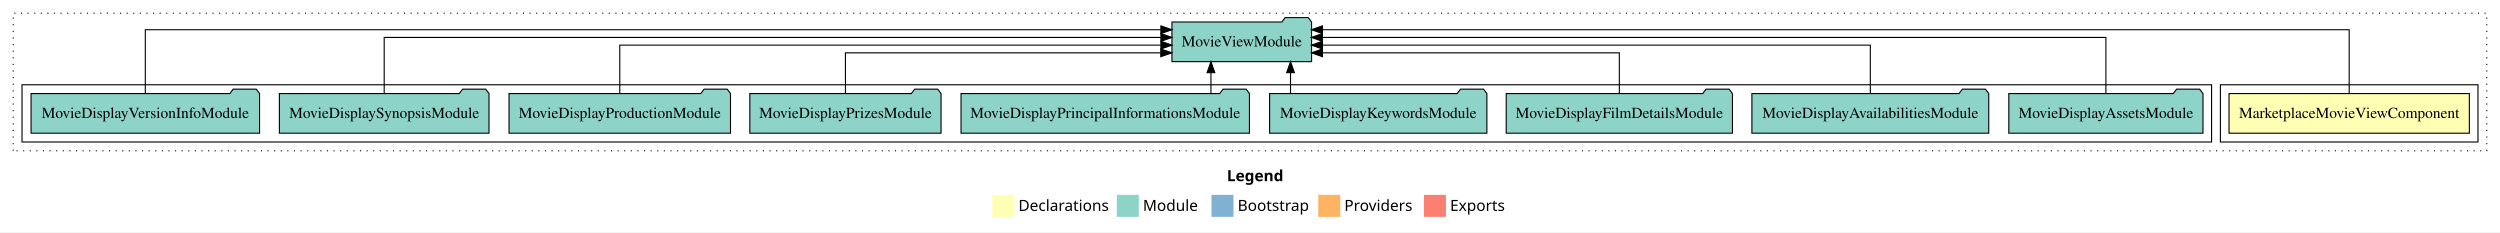
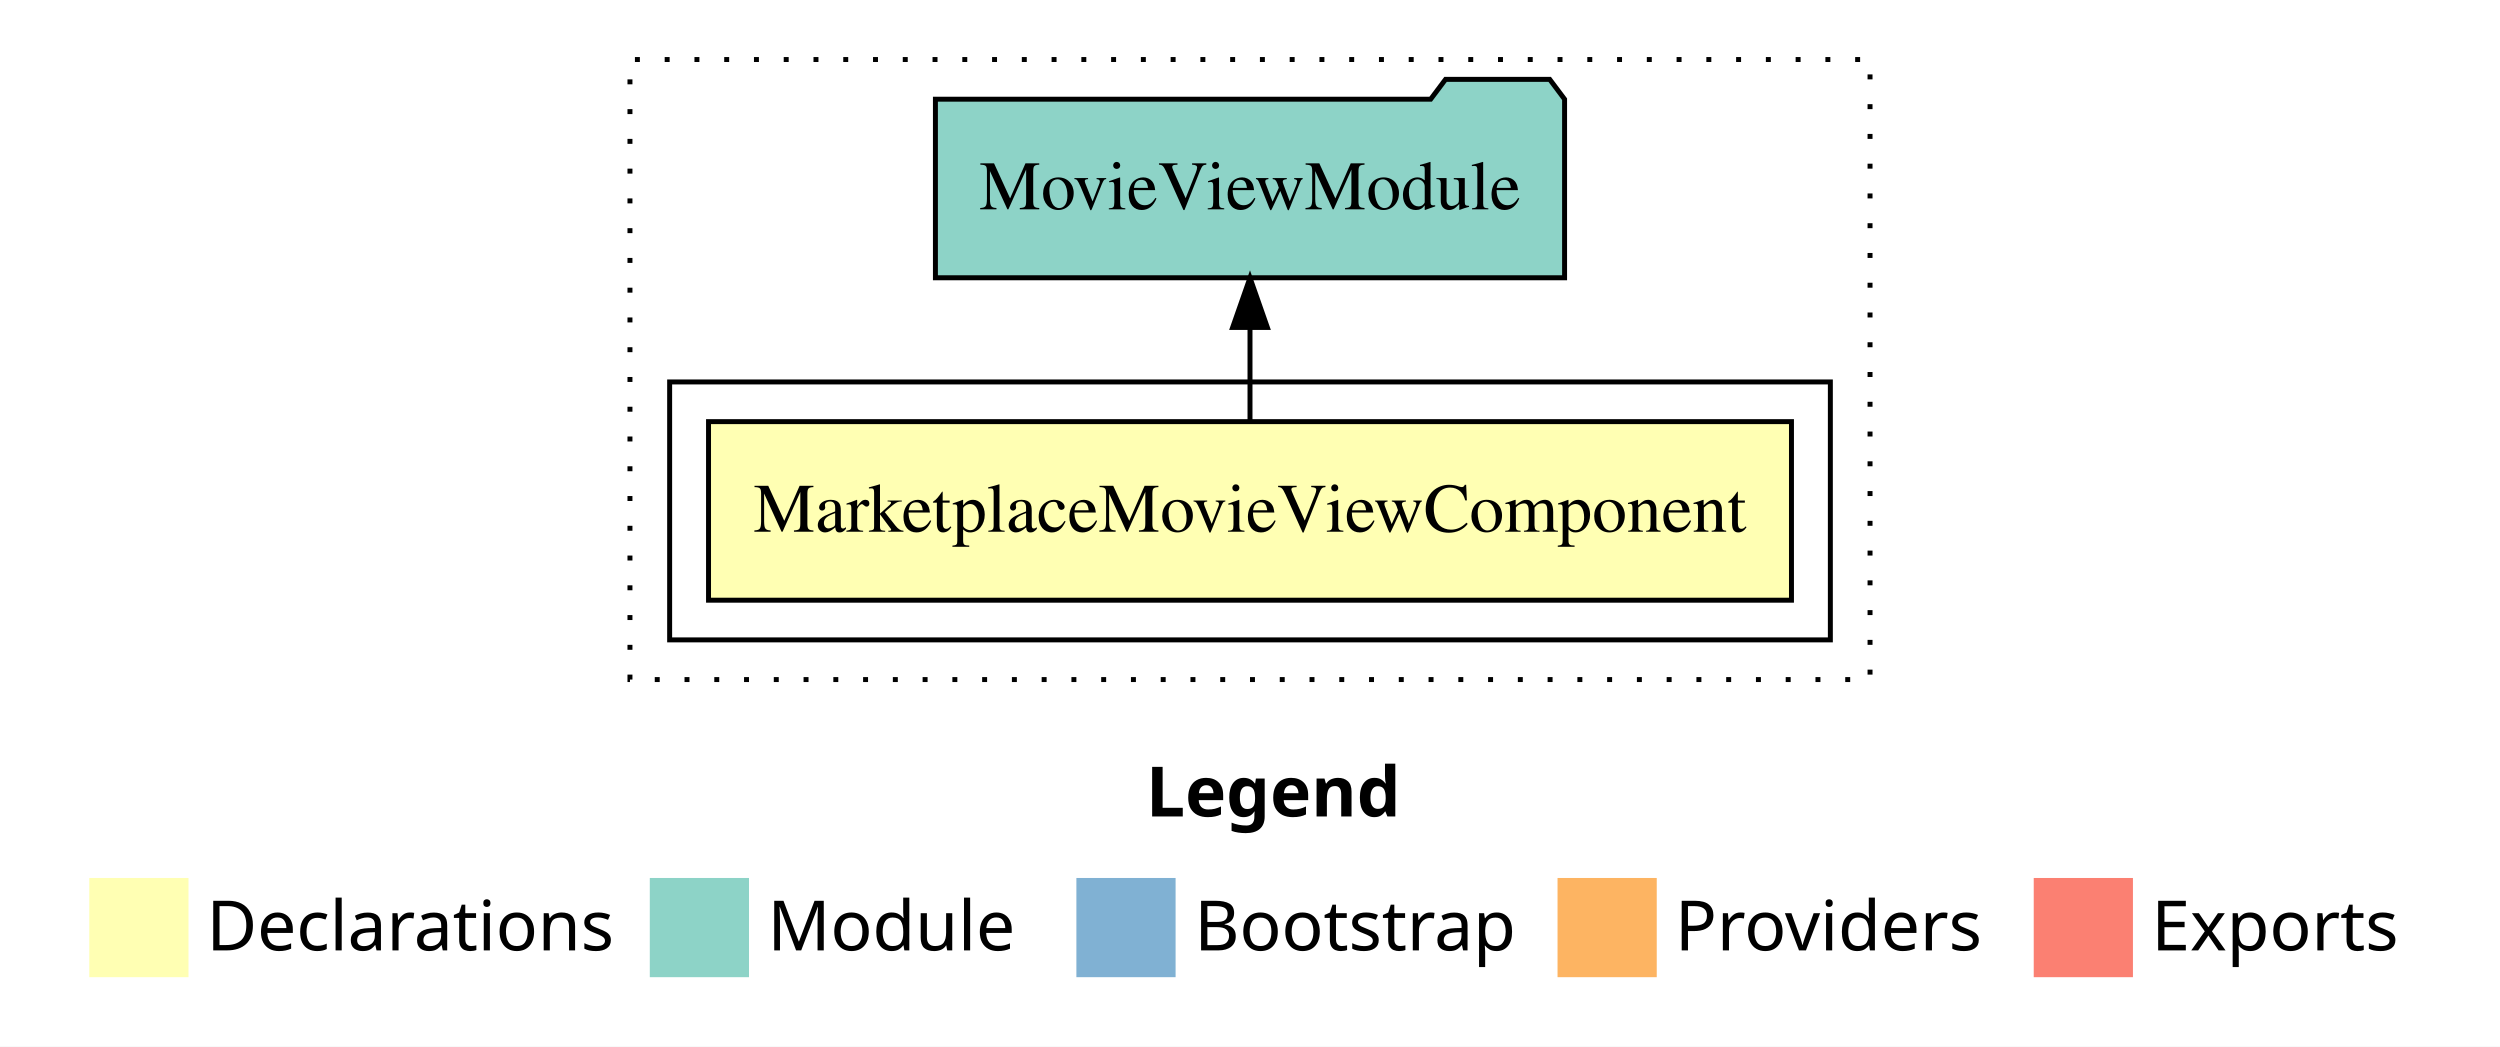
- <svg xmlns="http://www.w3.org/2000/svg" width="2271pt" height="211pt" viewBox="0.00 0.00 2271.00 211.00">
+ <svg xmlns="http://www.w3.org/2000/svg" width="504pt" height="211pt" viewBox="0.00 0.00 504.00 211.00">
  <g id="graph0" class="graph" transform="scale(1 1) rotate(0) translate(4 207)">
-     <polygon fill="#ffffff" stroke="transparent" points="-4,4 -4,-207 2267,-207 2267,4 -4,4" />
-     <text text-anchor="start" x="1110.509" y="-42.4" font-family="sans-serif" font-weight="bold" font-size="14.00" fill="#000000">Legend</text>
-     <polygon fill="#ffffb3" stroke="transparent" points="897.5,-10 897.5,-30 917.5,-30 917.5,-10 897.5,-10" />
-     <text text-anchor="start" x="921.129" y="-15.4" font-family="sans-serif" font-size="14.00" fill="#000000">  Declarations</text>
-     <polygon fill="#8dd3c7" stroke="transparent" points="1010.5,-10 1010.5,-30 1030.5,-30 1030.5,-10 1010.5,-10" />
-     <text text-anchor="start" x="1034.225" y="-15.4" font-family="sans-serif" font-size="14.00" fill="#000000">  Module</text>
-     <polygon fill="#80b1d3" stroke="transparent" points="1096.5,-10 1096.5,-30 1116.5,-30 1116.5,-10 1096.5,-10" />
-     <text text-anchor="start" x="1120.281" y="-15.4" font-family="sans-serif" font-size="14.00" fill="#000000">  Bootstrap</text>
-     <polygon fill="#fdb462" stroke="transparent" points="1193.5,-10 1193.5,-30 1213.5,-30 1213.5,-10 1193.5,-10" />
-     <text text-anchor="start" x="1217.173" y="-15.4" font-family="sans-serif" font-size="14.00" fill="#000000">  Providers</text>
-     <polygon fill="#fb8072" stroke="transparent" points="1289.5,-10 1289.5,-30 1309.5,-30 1309.5,-10 1289.5,-10" />
-     <text text-anchor="start" x="1313.226" y="-15.4" font-family="sans-serif" font-size="14.00" fill="#000000">  Exports</text>
+     <polygon fill="#ffffff" stroke="transparent" points="-4,4 -4,-207 500,-207 500,4 -4,4" />
+     <text text-anchor="start" x="227.009" y="-42.4" font-family="sans-serif" font-weight="bold" font-size="14.00" fill="#000000">Legend</text>
+     <polygon fill="#ffffb3" stroke="transparent" points="14,-10 14,-30 34,-30 34,-10 14,-10" />
+     <text text-anchor="start" x="37.629" y="-15.4" font-family="sans-serif" font-size="14.00" fill="#000000">  Declarations</text>
+     <polygon fill="#8dd3c7" stroke="transparent" points="127,-10 127,-30 147,-30 147,-10 127,-10" />
+     <text text-anchor="start" x="150.725" y="-15.4" font-family="sans-serif" font-size="14.00" fill="#000000">  Module</text>
+     <polygon fill="#80b1d3" stroke="transparent" points="213,-10 213,-30 233,-30 233,-10 213,-10" />
+     <text text-anchor="start" x="236.781" y="-15.4" font-family="sans-serif" font-size="14.00" fill="#000000">  Bootstrap</text>
+     <polygon fill="#fdb462" stroke="transparent" points="310,-10 310,-30 330,-30 330,-10 310,-10" />
+     <text text-anchor="start" x="333.673" y="-15.4" font-family="sans-serif" font-size="14.00" fill="#000000">  Providers</text>
+     <polygon fill="#fb8072" stroke="transparent" points="406,-10 406,-30 426,-30 426,-10 406,-10" />
+     <text text-anchor="start" x="429.726" y="-15.4" font-family="sans-serif" font-size="14.00" fill="#000000">  Exports</text>
    <g id="clust1" class="cluster">
-       <polygon fill="none" stroke="#000000" stroke-dasharray="1,5" points="8,-70 8,-195 2255,-195 2255,-70 8,-70" />
+       <polygon fill="none" stroke="#000000" stroke-dasharray="1,5" points="123,-70 123,-195 373,-195 373,-70 123,-70" />
    </g>
    <g id="clust2" class="cluster">
-       <polygon fill="none" stroke="#000000" points="2013,-78 2013,-130 2247,-130 2247,-78 2013,-78" />
-     </g>
-     <g id="clust4" class="cluster">
-       <polygon fill="none" stroke="#000000" points="16,-78 16,-130 2005,-130 2005,-78 16,-78" />
+       <polygon fill="none" stroke="#000000" points="131,-78 131,-130 365,-130 365,-78 131,-78" />
    </g>
    <g id="node1" class="node">
-       <polygon fill="#ffffb3" stroke="#000000" points="2239.16,-122 2020.84,-122 2020.84,-86 2239.16,-86 2239.16,-122" />
-       <text text-anchor="middle" x="2130" y="-99.8" font-family="Times,serif" font-size="14.00" fill="#000000">MarketplaceMovieViewComponent</text>
+       <polygon fill="#ffffb3" stroke="#000000" points="357.16,-122 138.84,-122 138.84,-86 357.16,-86 357.16,-122" />
+       <text text-anchor="middle" x="248" y="-99.8" font-family="Times,serif" font-size="14.00" fill="#000000">MarketplaceMovieViewComponent</text>
    </g>
    <g id="node2" class="node">
-       <polygon fill="#8dd3c7" stroke="#000000" points="1187.419,-187 1184.419,-191 1163.419,-191 1160.419,-187 1060.581,-187 1060.581,-151 1187.419,-151 1187.419,-187" />
-       <text text-anchor="middle" x="1124" y="-164.8" font-family="Times,serif" font-size="14.00" fill="#000000">MovieViewModule</text>
+       <polygon fill="#8dd3c7" stroke="#000000" points="311.419,-187 308.419,-191 287.419,-191 284.419,-187 184.581,-187 184.581,-151 311.419,-151 311.419,-187" />
+       <text text-anchor="middle" x="248" y="-164.8" font-family="Times,serif" font-size="14.00" fill="#000000">MovieViewModule</text>
    </g>
    <g id="edge1" class="edge">
-       <path fill="none" stroke="#000000" d="M2130,-122.011C2130,-144.485 2130,-180 2130,-180 2130,-180 1197.311,-180 1197.311,-180" />
-       <polygon fill="#000000" stroke="#000000" points="1197.311,-176.5 1187.311,-180 1197.311,-183.5 1197.311,-176.5" />
-     </g>
-     <g id="node3" class="node">
-       <polygon fill="#8dd3c7" stroke="#000000" points="1997.192,-122 1994.192,-126 1973.192,-126 1970.192,-122 1820.808,-122 1820.808,-86 1997.192,-86 1997.192,-122" />
-       <text text-anchor="middle" x="1909" y="-99.8" font-family="Times,serif" font-size="14.00" fill="#000000">MovieDisplayAssetsModule</text>
-     </g>
-     <g id="edge2" class="edge">
-       <path fill="none" stroke="#000000" d="M1909,-122.129C1909,-142.572 1909,-173 1909,-173 1909,-173 1197.244,-173 1197.244,-173" />
-       <polygon fill="#000000" stroke="#000000" points="1197.244,-169.5 1187.244,-173 1197.244,-176.5 1197.244,-169.5" />
-     </g>
-     <g id="node4" class="node">
-       <polygon fill="#8dd3c7" stroke="#000000" points="1802.576,-122 1799.576,-126 1778.576,-126 1775.576,-122 1587.424,-122 1587.424,-86 1802.576,-86 1802.576,-122" />
-       <text text-anchor="middle" x="1695" y="-99.8" font-family="Times,serif" font-size="14.00" fill="#000000">MovieDisplayAvailabilitiesModule</text>
-     </g>
-     <g id="edge3" class="edge">
-       <path fill="none" stroke="#000000" d="M1695,-122.267C1695,-140.555 1695,-166 1695,-166 1695,-166 1197.289,-166 1197.289,-166" />
-       <polygon fill="#000000" stroke="#000000" points="1197.289,-162.5 1187.289,-166 1197.289,-169.5 1197.289,-162.5" />
-     </g>
-     <g id="node5" class="node">
-       <polygon fill="#8dd3c7" stroke="#000000" points="1569.753,-122 1566.753,-126 1545.753,-126 1542.753,-122 1364.247,-122 1364.247,-86 1569.753,-86 1569.753,-122" />
-       <text text-anchor="middle" x="1467" y="-99.8" font-family="Times,serif" font-size="14.00" fill="#000000">MovieDisplayFilmDetailsModule</text>
-     </g>
-     <g id="edge4" class="edge">
-       <path fill="none" stroke="#000000" d="M1467,-122.009C1467,-138.049 1467,-159 1467,-159 1467,-159 1197.311,-159 1197.311,-159" />
-       <polygon fill="#000000" stroke="#000000" points="1197.311,-155.5 1187.311,-159 1197.311,-162.5 1197.311,-155.5" />
-     </g>
-     <g id="node6" class="node">
-       <polygon fill="#8dd3c7" stroke="#000000" points="1346.68,-122 1343.68,-126 1322.68,-126 1319.68,-122 1149.32,-122 1149.32,-86 1346.68,-86 1346.68,-122" />
-       <text text-anchor="middle" x="1248" y="-99.8" font-family="Times,serif" font-size="14.00" fill="#000000">MovieDisplayKeywordsModule</text>
-     </g>
-     <g id="edge5" class="edge">
-       <path fill="none" stroke="#000000" d="M1168.31,-122.106C1168.31,-122.106 1168.31,-140.991 1168.31,-140.991" />
-       <polygon fill="#000000" stroke="#000000" points="1164.81,-140.991 1168.31,-150.991 1171.81,-140.991 1164.81,-140.991" />
-     </g>
-     <g id="node7" class="node">
-       <polygon fill="#8dd3c7" stroke="#000000" points="1131.004,-122 1128.004,-126 1107.004,-126 1104.004,-122 868.996,-122 868.996,-86 1131.004,-86 1131.004,-122" />
-       <text text-anchor="middle" x="1000" y="-99.8" font-family="Times,serif" font-size="14.00" fill="#000000">MovieDisplayPrincipalInformationsModule</text>
-     </g>
-     <g id="edge6" class="edge">
-       <path fill="none" stroke="#000000" d="M1096.021,-122.106C1096.021,-122.106 1096.021,-140.991 1096.021,-140.991" />
-       <polygon fill="#000000" stroke="#000000" points="1092.522,-140.991 1096.021,-150.991 1099.522,-140.991 1092.522,-140.991" />
-     </g>
-     <g id="node8" class="node">
-       <polygon fill="#8dd3c7" stroke="#000000" points="850.854,-122 847.854,-126 826.854,-126 823.854,-122 677.146,-122 677.146,-86 850.854,-86 850.854,-122" />
-       <text text-anchor="middle" x="764" y="-99.8" font-family="Times,serif" font-size="14.00" fill="#000000">MovieDisplayPrizesModule</text>
-     </g>
-     <g id="edge7" class="edge">
-       <path fill="none" stroke="#000000" d="M764,-122.009C764,-138.049 764,-159 764,-159 764,-159 1050.468,-159 1050.468,-159" />
-       <polygon fill="#000000" stroke="#000000" points="1050.468,-162.5 1060.468,-159 1050.468,-155.5 1050.468,-162.5" />
-     </g>
-     <g id="node9" class="node">
-       <polygon fill="#8dd3c7" stroke="#000000" points="659.586,-122 656.586,-126 635.586,-126 632.586,-122 458.414,-122 458.414,-86 659.586,-86 659.586,-122" />
-       <text text-anchor="middle" x="559" y="-99.8" font-family="Times,serif" font-size="14.00" fill="#000000">MovieDisplayProductionModule</text>
-     </g>
-     <g id="edge8" class="edge">
-       <path fill="none" stroke="#000000" d="M559,-122.267C559,-140.555 559,-166 559,-166 559,-166 1050.559,-166 1050.559,-166" />
-       <polygon fill="#000000" stroke="#000000" points="1050.559,-169.5 1060.559,-166 1050.559,-162.5 1050.559,-169.5" />
-     </g>
-     <g id="node10" class="node">
-       <polygon fill="#8dd3c7" stroke="#000000" points="440.209,-122 437.209,-126 416.209,-126 413.209,-122 249.791,-122 249.791,-86 440.209,-86 440.209,-122" />
-       <text text-anchor="middle" x="345" y="-99.8" font-family="Times,serif" font-size="14.00" fill="#000000">MovieDisplaySynopsisModule</text>
-     </g>
-     <g id="edge9" class="edge">
-       <path fill="none" stroke="#000000" d="M345,-122.129C345,-142.572 345,-173 345,-173 345,-173 1050.582,-173 1050.582,-173" />
-       <polygon fill="#000000" stroke="#000000" points="1050.582,-176.5 1060.582,-173 1050.581,-169.5 1050.582,-176.5" />
-     </g>
-     <g id="node11" class="node">
-       <polygon fill="#8dd3c7" stroke="#000000" points="231.785,-122 228.785,-126 207.785,-126 204.785,-122 24.215,-122 24.215,-86 231.785,-86 231.785,-122" />
-       <text text-anchor="middle" x="128" y="-99.8" font-family="Times,serif" font-size="14.00" fill="#000000">MovieDisplayVersionInfoModule</text>
-     </g>
-     <g id="edge10" class="edge">
-       <path fill="none" stroke="#000000" d="M128,-122.011C128,-144.485 128,-180 128,-180 128,-180 1050.561,-180 1050.561,-180" />
-       <polygon fill="#000000" stroke="#000000" points="1050.561,-183.5 1060.561,-180 1050.561,-176.5 1050.561,-183.5" />
+       <path fill="none" stroke="#000000" d="M248,-122.106C248,-122.106 248,-140.991 248,-140.991" />
+       <polygon fill="#000000" stroke="#000000" points="244.5,-140.991 248,-150.991 251.5,-140.991 244.5,-140.991" />
    </g>
  </g>
</svg>
